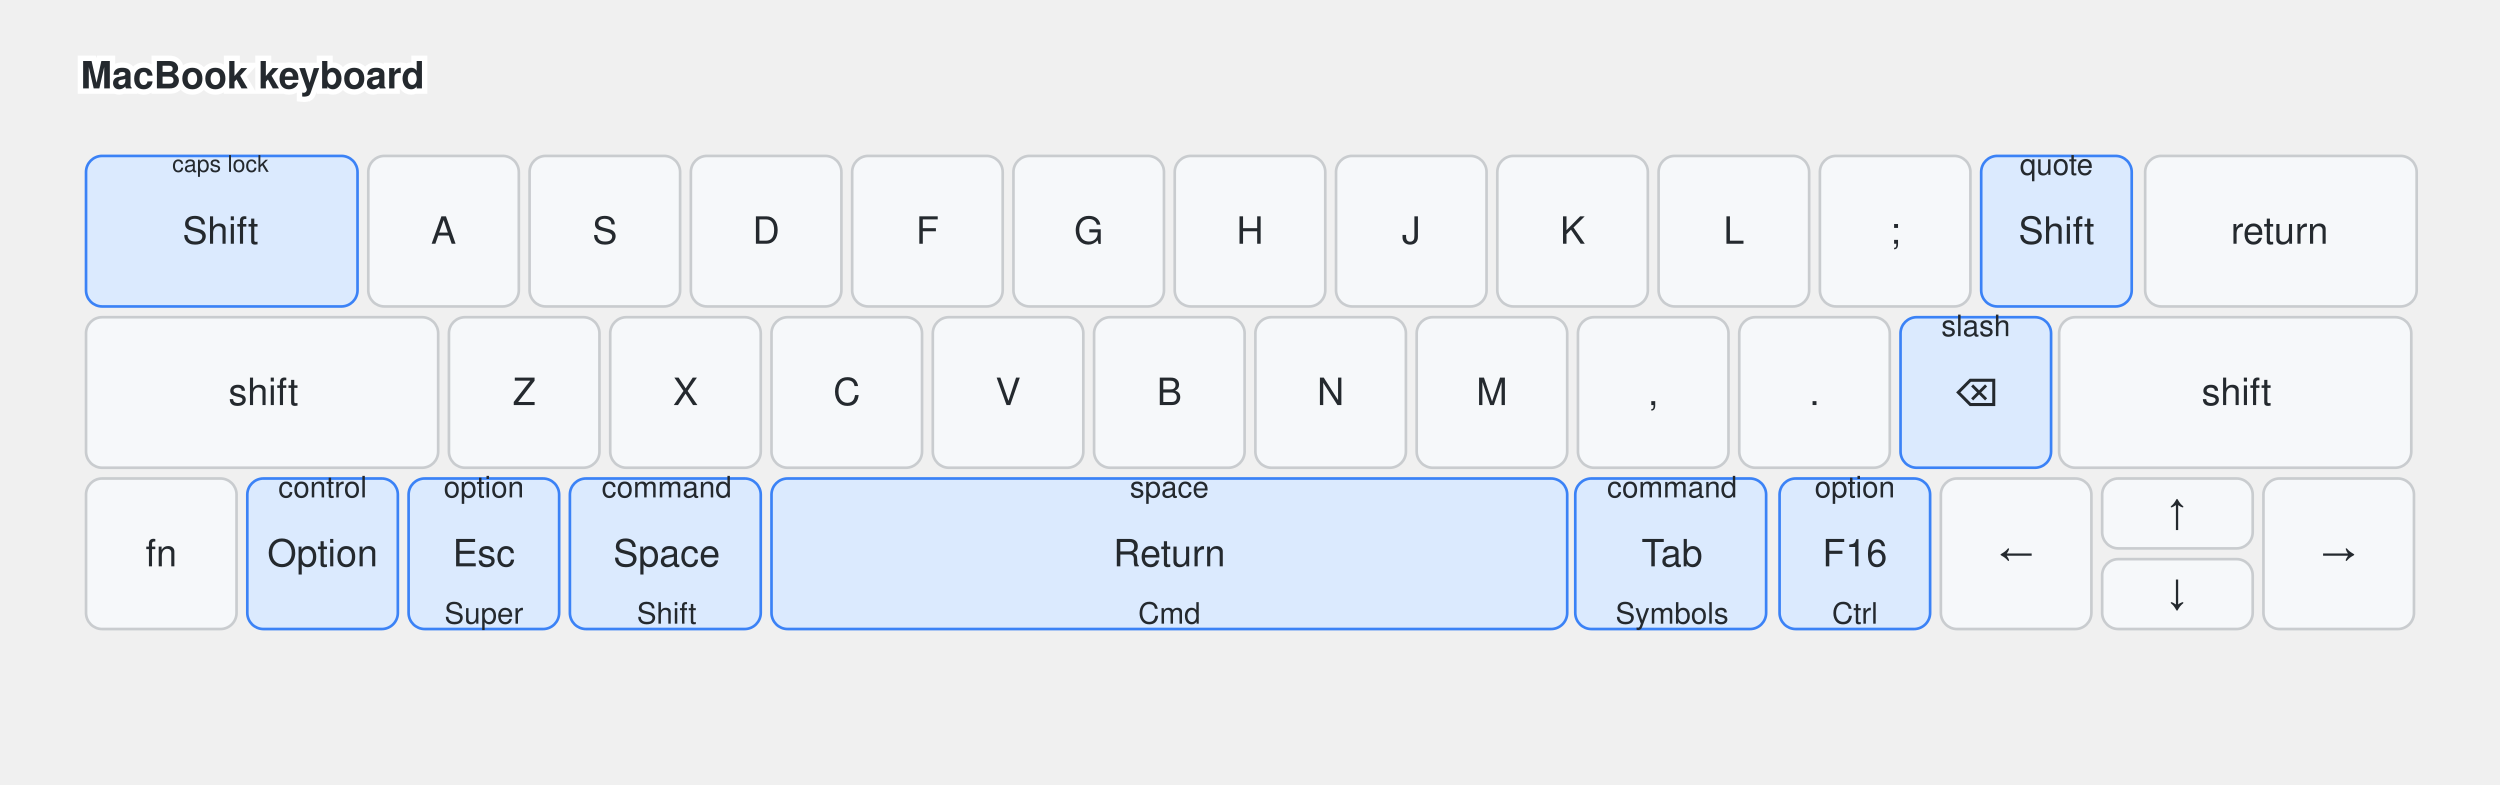
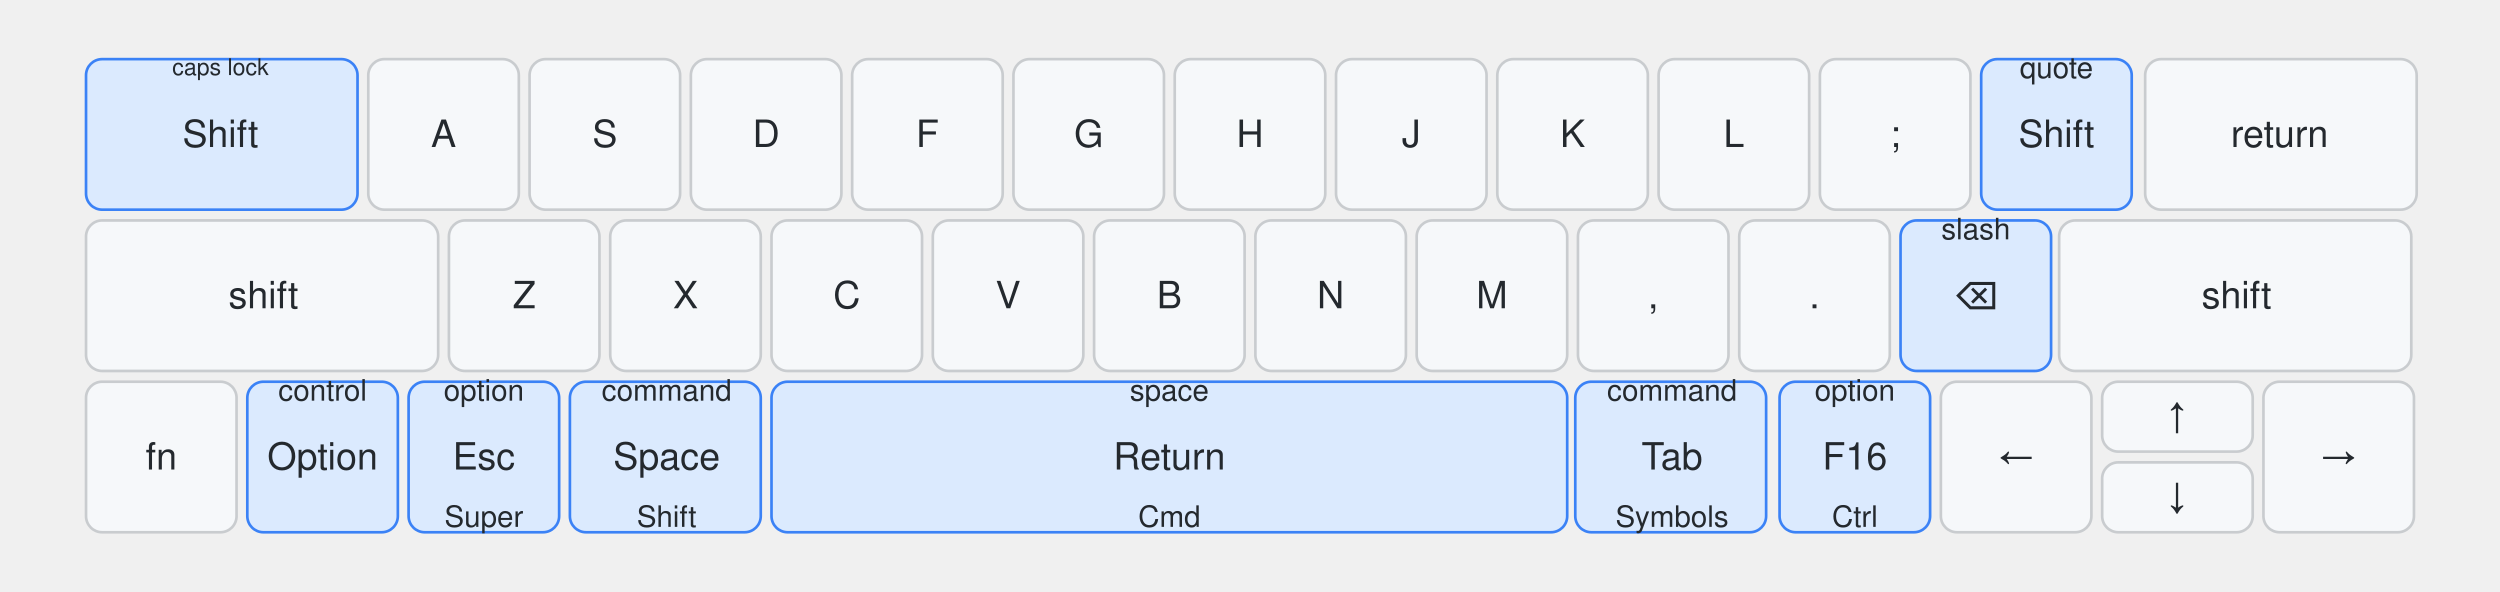
- <svg xmlns="http://www.w3.org/2000/svg" width="930" height="292" viewBox="0 0 930 292" class="keymap">
+ <svg xmlns="http://www.w3.org/2000/svg" width="930" height="220" viewBox="0 0 930 220" class="keymap">
  <style>/* inherit to force styles through use tags */
svg path {
    fill: inherit;
}

/* font and background color specifications */
svg.keymap {
    font-family: SFMono-Regular,Consolas,Liberation Mono,Menlo,monospace;
    font-size: 14px;
    font-kerning: normal;
    text-rendering: optimizeLegibility;
    fill: #24292e;
}

/* default key styling */
rect.key {
    fill: #f6f8fa;
}

rect.key, rect.combo {
    stroke: #c9cccf;
    stroke-width: 1;
}

/* default key side styling, only used is draw_key_sides is set */
rect.side {
    filter: brightness(90%);
}

/* color accent for combo boxes */
rect.combo, rect.combo-separate {
    fill: #cdf;
}

/* color accent for held keys */
rect.held, rect.combo.held {
    fill: #fdd;
}

/* color accent for ghost (optional) keys */
rect.ghost, rect.combo.ghost {
    stroke-dasharray: 4, 4;
    stroke-width: 2;
}

text {
    text-anchor: middle;
    dominant-baseline: middle;
}

/* styling for layer labels */
text.label {
    font-weight: bold;
    text-anchor: start;
    stroke: white;
    stroke-width: 4;
    paint-order: stroke;
}

/* styling for optional footer */
text.footer {
    text-anchor: end;
    dominant-baseline: auto;
    stroke: white;
    stroke-width: 4;
    paint-order: stroke;
}

/* styling for combo tap, and key non-tap label text */
text.combo, text.hold, text.shifted, text.left, text.right, text.tl, text.tr, text.bl, text.br {
    font-size: 11px;
}

text.hold, text.bl, text.br {
    text-anchor: middle;
    dominant-baseline: auto;
}

text.shifted, text.tl, text.tr {
    text-anchor: middle;
    dominant-baseline: hanging;
}

text.left, text.tl, text.bl {
    text-anchor: start;
}

text.right, text.tr, text.br {
    text-anchor: end;
}

text.layer-activator {
    text-decoration: underline;
}

/* styling for hold/shifted label text in combo box */
text.combo.hold, text.combo.shifted, text.combo.left, text.combo.right {
    font-size: 8px;
}

/* lighter symbol for transparent keys */
text.trans {
    fill: #7b7e81;
}

/* styling for combo dendrons */
path.combo {
    stroke-width: 1;
    stroke: gray;
    fill: none;
}

/* Start Tabler Icons Cleanup */
/* cannot use height/width with glyphs */
.icon-tabler &gt; path {
    fill: inherit;
    stroke: inherit;
    stroke-width: 2;
}
/* hide tabler's default box */
.icon-tabler &gt; path[stroke="none"][fill="none"] {
    visibility: hidden;
}
/* End Tabler Icons Cleanup */

@media (prefers-color-scheme: dark) {
svg.keymap { fill: #d1d6db; }
rect.key { fill: #3f4750; }
rect.key, rect.combo { stroke: #60666c; }
rect.combo, rect.combo-separate { fill: #1f3d7a; }
rect.held, rect.combo.held { fill: #854747; }
text.label, text.footer { stroke: black; }
text.trans { fill: #7e8184; }
path.combo { stroke: #7f7f7f; }

}
svg.keymap { font-family: -apple-system, BlinkMacSystemFont, 'Segoe UI', Helvetica, Arial, sans-serif; }
+ text.label { display: none; }
rect.remap { fill: #dbeafe; stroke: #3b82f6; }
@media (prefers-color-scheme: dark) {
  rect.remap { fill: #1e3a5f; stroke: #60a5fa; }
}
</style>
  <g transform="translate(30, 0)" class="layer-MacBook keyboard">
-     <text x="0" y="28" class="label" id="MacBook-keyboard">MacBook keyboard</text>
-     <g transform="translate(0, 56)">
+     <text x="0" y="10" class="label" id="MacBook-keyboard">MacBook keyboard</text>
+     <g transform="translate(0, 20)">
      <g transform="translate(52, 30)" class="key remap keypos-0">
        <rect rx="6" ry="6" x="-50" y="-28" width="101" height="56" class="key remap" />
        <text x="0" y="0" class="key remap tap">Shift</text>
        <text x="0" y="-26" class="key remap shifted">
          <tspan style="font-size: 78%">caps lock</tspan>
        </text>
      </g>
      <g transform="translate(135, 30)" class="key keypos-1">
        <rect rx="6" ry="6" x="-28" y="-28" width="56" height="56" class="key" />
        <text x="0" y="0" class="key tap">A</text>
      </g>
      <g transform="translate(195, 30)" class="key keypos-2">
        <rect rx="6" ry="6" x="-28" y="-28" width="56" height="56" class="key" />
        <text x="0" y="0" class="key tap">S</text>
      </g>
      <g transform="translate(255, 30)" class="key keypos-3">
        <rect rx="6" ry="6" x="-28" y="-28" width="56" height="56" class="key" />
        <text x="0" y="0" class="key tap">D</text>
      </g>
      <g transform="translate(315, 30)" class="key keypos-4">
        <rect rx="6" ry="6" x="-28" y="-28" width="56" height="56" class="key" />
        <text x="0" y="0" class="key tap">F</text>
      </g>
      <g transform="translate(375, 30)" class="key keypos-5">
        <rect rx="6" ry="6" x="-28" y="-28" width="56" height="56" class="key" />
        <text x="0" y="0" class="key tap">G</text>
      </g>
      <g transform="translate(435, 30)" class="key keypos-6">
        <rect rx="6" ry="6" x="-28" y="-28" width="56" height="56" class="key" />
        <text x="0" y="0" class="key tap">H</text>
      </g>
      <g transform="translate(495, 30)" class="key keypos-7">
        <rect rx="6" ry="6" x="-28" y="-28" width="56" height="56" class="key" />
        <text x="0" y="0" class="key tap">J</text>
      </g>
      <g transform="translate(555, 30)" class="key keypos-8">
        <rect rx="6" ry="6" x="-28" y="-28" width="56" height="56" class="key" />
        <text x="0" y="0" class="key tap">K</text>
      </g>
      <g transform="translate(615, 30)" class="key keypos-9">
        <rect rx="6" ry="6" x="-28" y="-28" width="56" height="56" class="key" />
        <text x="0" y="0" class="key tap">L</text>
      </g>
      <g transform="translate(675, 30)" class="key keypos-10">
        <rect rx="6" ry="6" x="-28" y="-28" width="56" height="56" class="key" />
        <text x="0" y="0" class="key tap">;</text>
      </g>
      <g transform="translate(735, 30)" class="key remap keypos-11">
        <rect rx="6" ry="6" x="-28" y="-28" width="56" height="56" class="key remap" />
        <text x="0" y="0" class="key remap tap">Shift</text>
        <text x="0" y="-26" class="key remap shifted">quote</text>
      </g>
      <g transform="translate(818, 30)" class="key keypos-12">
        <rect rx="6" ry="6" x="-50" y="-28" width="101" height="56" class="key" />
        <text x="0" y="0" class="key tap">return</text>
      </g>
      <g transform="translate(68, 90)" class="key keypos-13">
        <rect rx="6" ry="6" x="-66" y="-28" width="131" height="56" class="key" />
        <text x="0" y="0" class="key tap">shift</text>
      </g>
      <g transform="translate(165, 90)" class="key keypos-14">
        <rect rx="6" ry="6" x="-28" y="-28" width="56" height="56" class="key" />
        <text x="0" y="0" class="key tap">Z</text>
      </g>
      <g transform="translate(225, 90)" class="key keypos-15">
        <rect rx="6" ry="6" x="-28" y="-28" width="56" height="56" class="key" />
        <text x="0" y="0" class="key tap">X</text>
      </g>
      <g transform="translate(285, 90)" class="key keypos-16">
        <rect rx="6" ry="6" x="-28" y="-28" width="56" height="56" class="key" />
        <text x="0" y="0" class="key tap">C</text>
      </g>
      <g transform="translate(345, 90)" class="key keypos-17">
        <rect rx="6" ry="6" x="-28" y="-28" width="56" height="56" class="key" />
        <text x="0" y="0" class="key tap">V</text>
      </g>
      <g transform="translate(405, 90)" class="key keypos-18">
        <rect rx="6" ry="6" x="-28" y="-28" width="56" height="56" class="key" />
        <text x="0" y="0" class="key tap">B</text>
      </g>
      <g transform="translate(465, 90)" class="key keypos-19">
        <rect rx="6" ry="6" x="-28" y="-28" width="56" height="56" class="key" />
        <text x="0" y="0" class="key tap">N</text>
      </g>
      <g transform="translate(525, 90)" class="key keypos-20">
        <rect rx="6" ry="6" x="-28" y="-28" width="56" height="56" class="key" />
        <text x="0" y="0" class="key tap">M</text>
      </g>
      <g transform="translate(585, 90)" class="key keypos-21">
        <rect rx="6" ry="6" x="-28" y="-28" width="56" height="56" class="key" />
        <text x="0" y="0" class="key tap">,</text>
      </g>
      <g transform="translate(645, 90)" class="key keypos-22">
        <rect rx="6" ry="6" x="-28" y="-28" width="56" height="56" class="key" />
        <text x="0" y="0" class="key tap">.</text>
      </g>
      <g transform="translate(705, 90)" class="key remap keypos-23">
        <rect rx="6" ry="6" x="-28" y="-28" width="56" height="56" class="key remap" />
        <text x="0" y="0" class="key remap tap">⌫</text>
        <text x="0" y="-26" class="key remap shifted">slash</text>
      </g>
      <g transform="translate(802, 90)" class="key keypos-24">
        <rect rx="6" ry="6" x="-66" y="-28" width="131" height="56" class="key" />
        <text x="0" y="0" class="key tap">shift</text>
      </g>
      <g transform="translate(30, 150)" class="key keypos-25">
        <rect rx="6" ry="6" x="-28" y="-28" width="56" height="56" class="key" />
        <text x="0" y="0" class="key tap">fn</text>
      </g>
      <g transform="translate(90, 150)" class="key remap keypos-26">
        <rect rx="6" ry="6" x="-28" y="-28" width="56" height="56" class="key remap" />
        <text x="0" y="0" class="key remap tap">Option</text>
        <text x="0" y="-26" class="key remap shifted">control</text>
      </g>
      <g transform="translate(150, 150)" class="key remap keypos-27">
        <rect rx="6" ry="6" x="-28" y="-28" width="56" height="56" class="key remap" />
        <text x="0" y="0" class="key remap tap">Esc</text>
        <text x="0" y="26" class="key remap hold">Super</text>
        <text x="0" y="-26" class="key remap shifted">option</text>
      </g>
      <g transform="translate(218, 150)" class="key remap keypos-28">
        <rect rx="6" ry="6" x="-36" y="-28" width="71" height="56" class="key remap" />
        <text x="0" y="0" class="key remap tap">Space</text>
        <text x="0" y="26" class="key remap hold">Shift</text>
        <text x="0" y="-26" class="key remap shifted">command</text>
      </g>
      <g transform="translate(405, 150)" class="key remap keypos-29">
        <rect rx="6" ry="6" x="-148" y="-28" width="296" height="56" class="key remap" />
        <text x="0" y="0" class="key remap tap">Return</text>
        <text x="0" y="26" class="key remap hold">Cmd</text>
        <text x="0" y="-26" class="key remap shifted">space</text>
      </g>
      <g transform="translate(592, 150)" class="key remap keypos-30">
        <rect rx="6" ry="6" x="-36" y="-28" width="71" height="56" class="key remap" />
        <text x="0" y="0" class="key remap tap">Tab</text>
        <text x="0" y="26" class="key remap hold">Symbols</text>
        <text x="0" y="-26" class="key remap shifted">command</text>
      </g>
      <g transform="translate(660, 150)" class="key remap keypos-31">
        <rect rx="6" ry="6" x="-28" y="-28" width="56" height="56" class="key remap" />
        <text x="0" y="0" class="key remap tap">F16</text>
        <text x="0" y="26" class="key remap hold">Ctrl</text>
        <text x="0" y="-26" class="key remap shifted">option</text>
      </g>
      <g transform="translate(720, 150)" class="key keypos-32">
        <rect rx="6" ry="6" x="-28" y="-28" width="56" height="56" class="key" />
        <text x="0" y="0" class="key tap">←</text>
      </g>
      <g transform="translate(780, 135)" class="key keypos-33">
        <rect rx="6" ry="6" x="-28" y="-13" width="56" height="26" class="key" />
        <text x="0" y="0" class="key tap">↑</text>
      </g>
      <g transform="translate(780, 165)" class="key keypos-34">
        <rect rx="6" ry="6" x="-28" y="-13" width="56" height="26" class="key" />
        <text x="0" y="0" class="key tap">↓</text>
      </g>
      <g transform="translate(840, 150)" class="key keypos-35">
        <rect rx="6" ry="6" x="-28" y="-28" width="56" height="56" class="key" />
        <text x="0" y="0" class="key tap">→</text>
      </g>
    </g>
  </g>
</svg>
